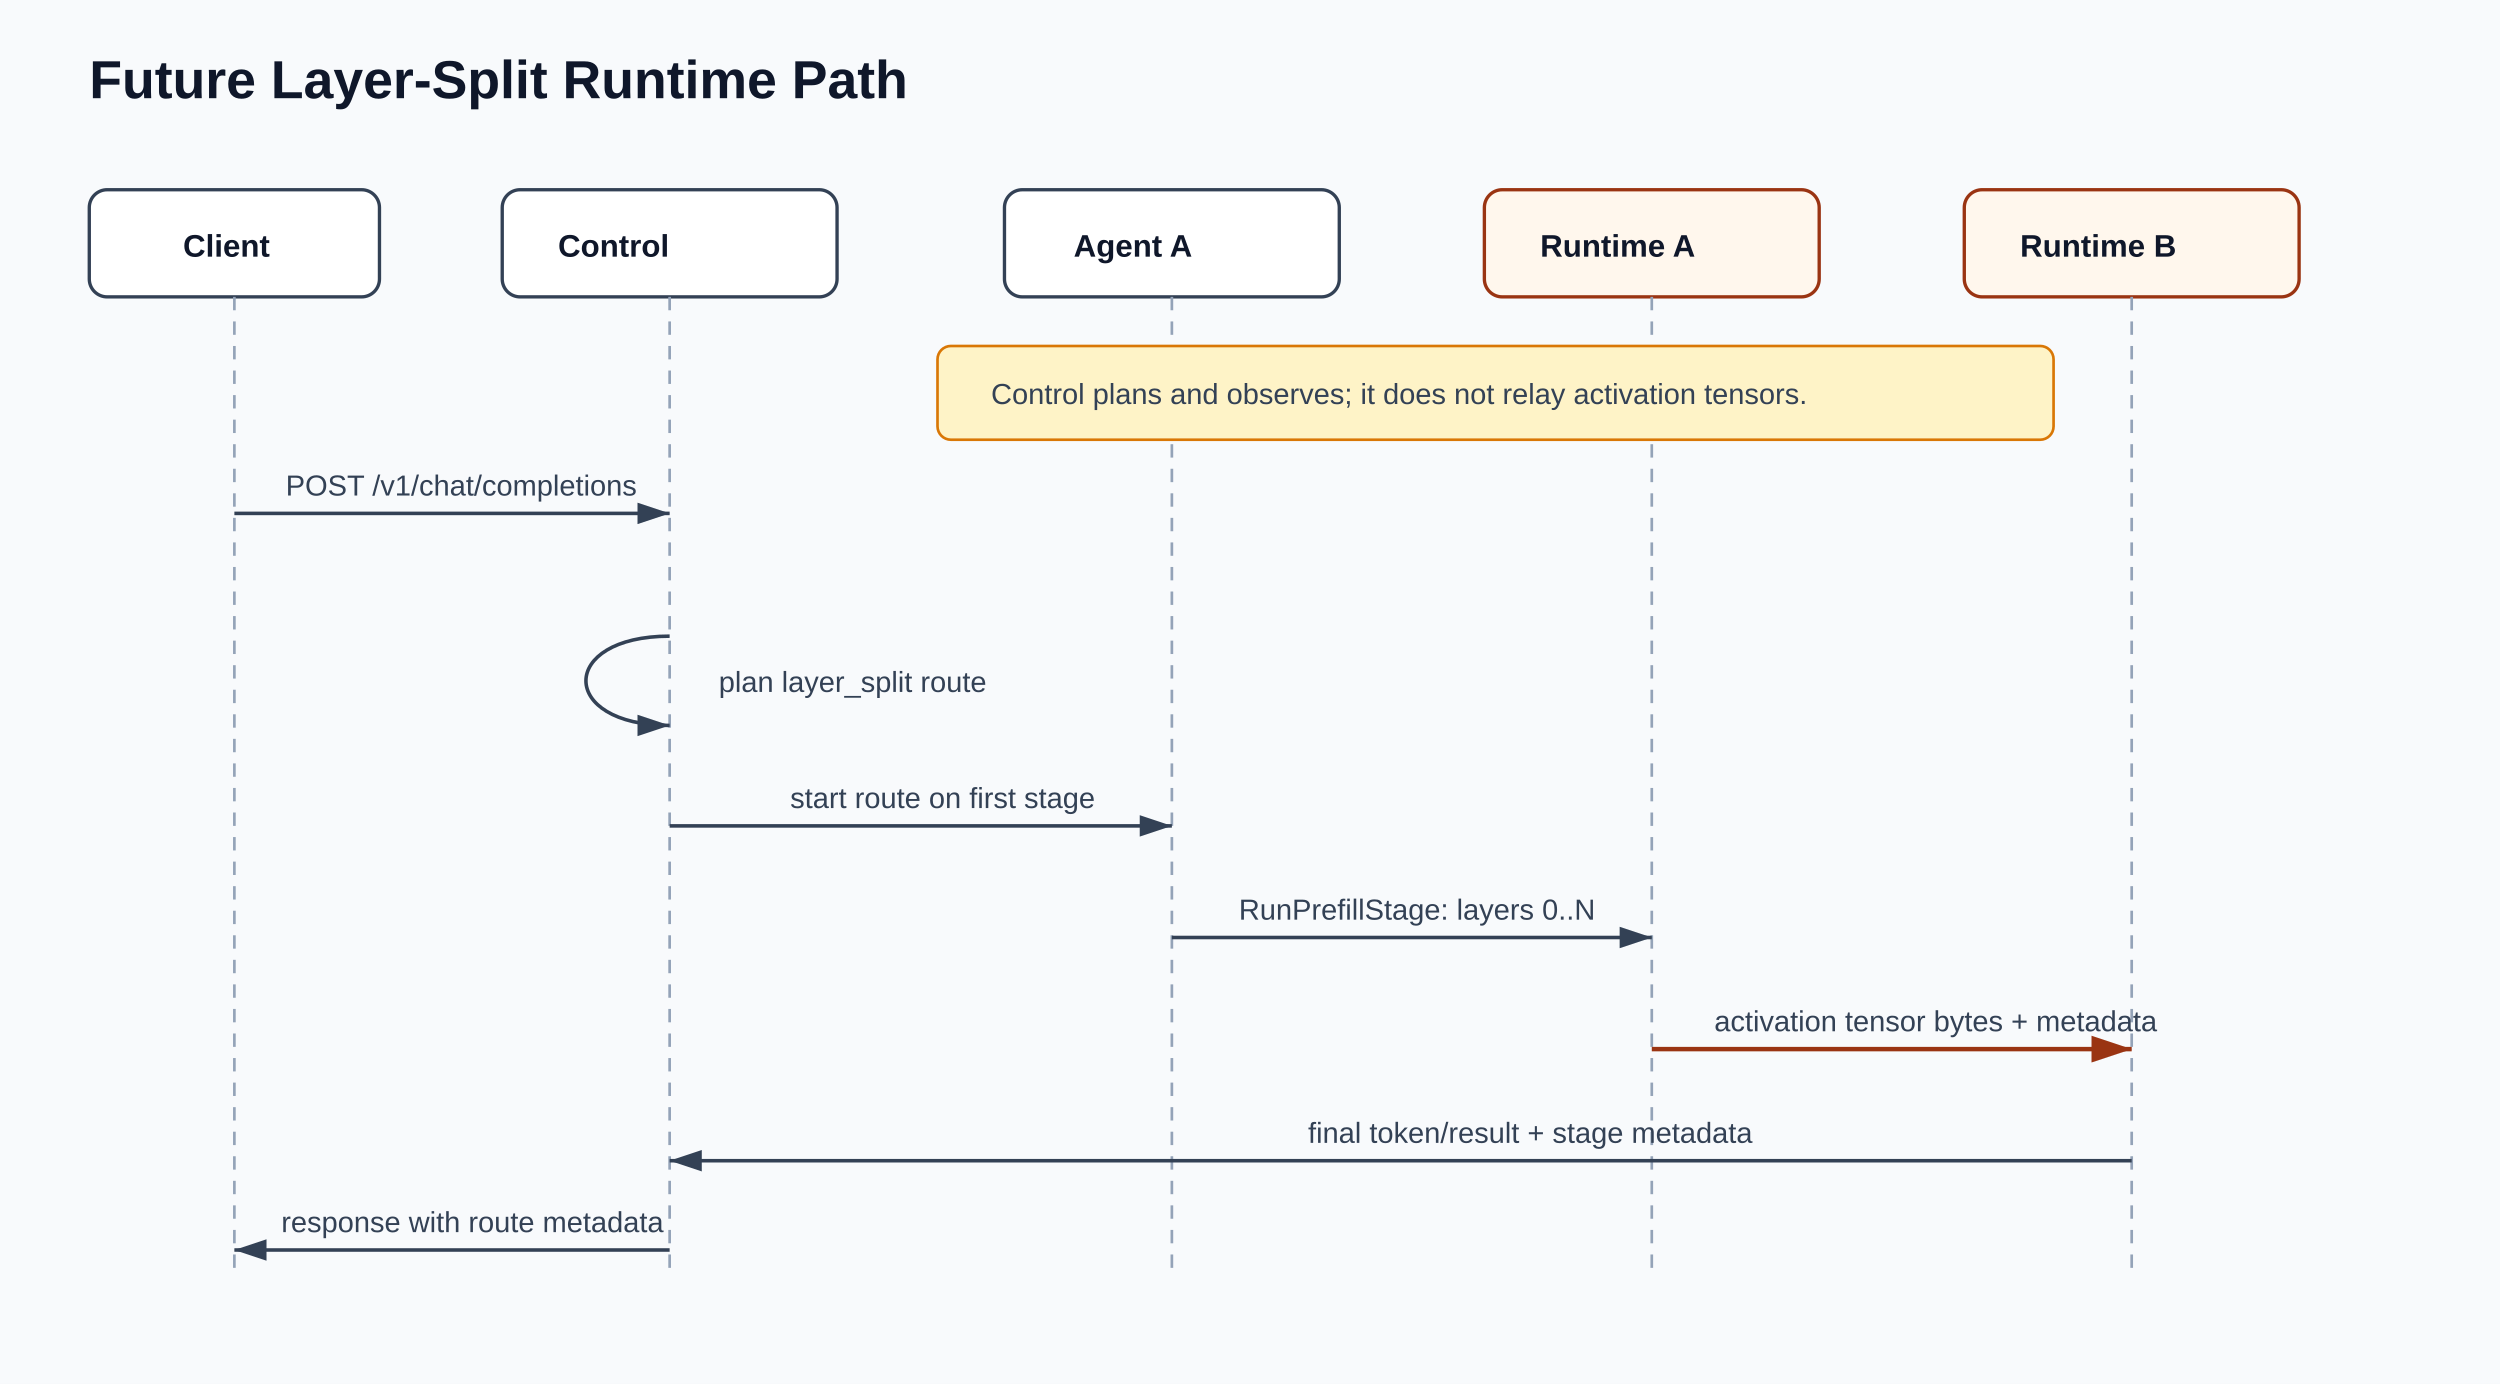
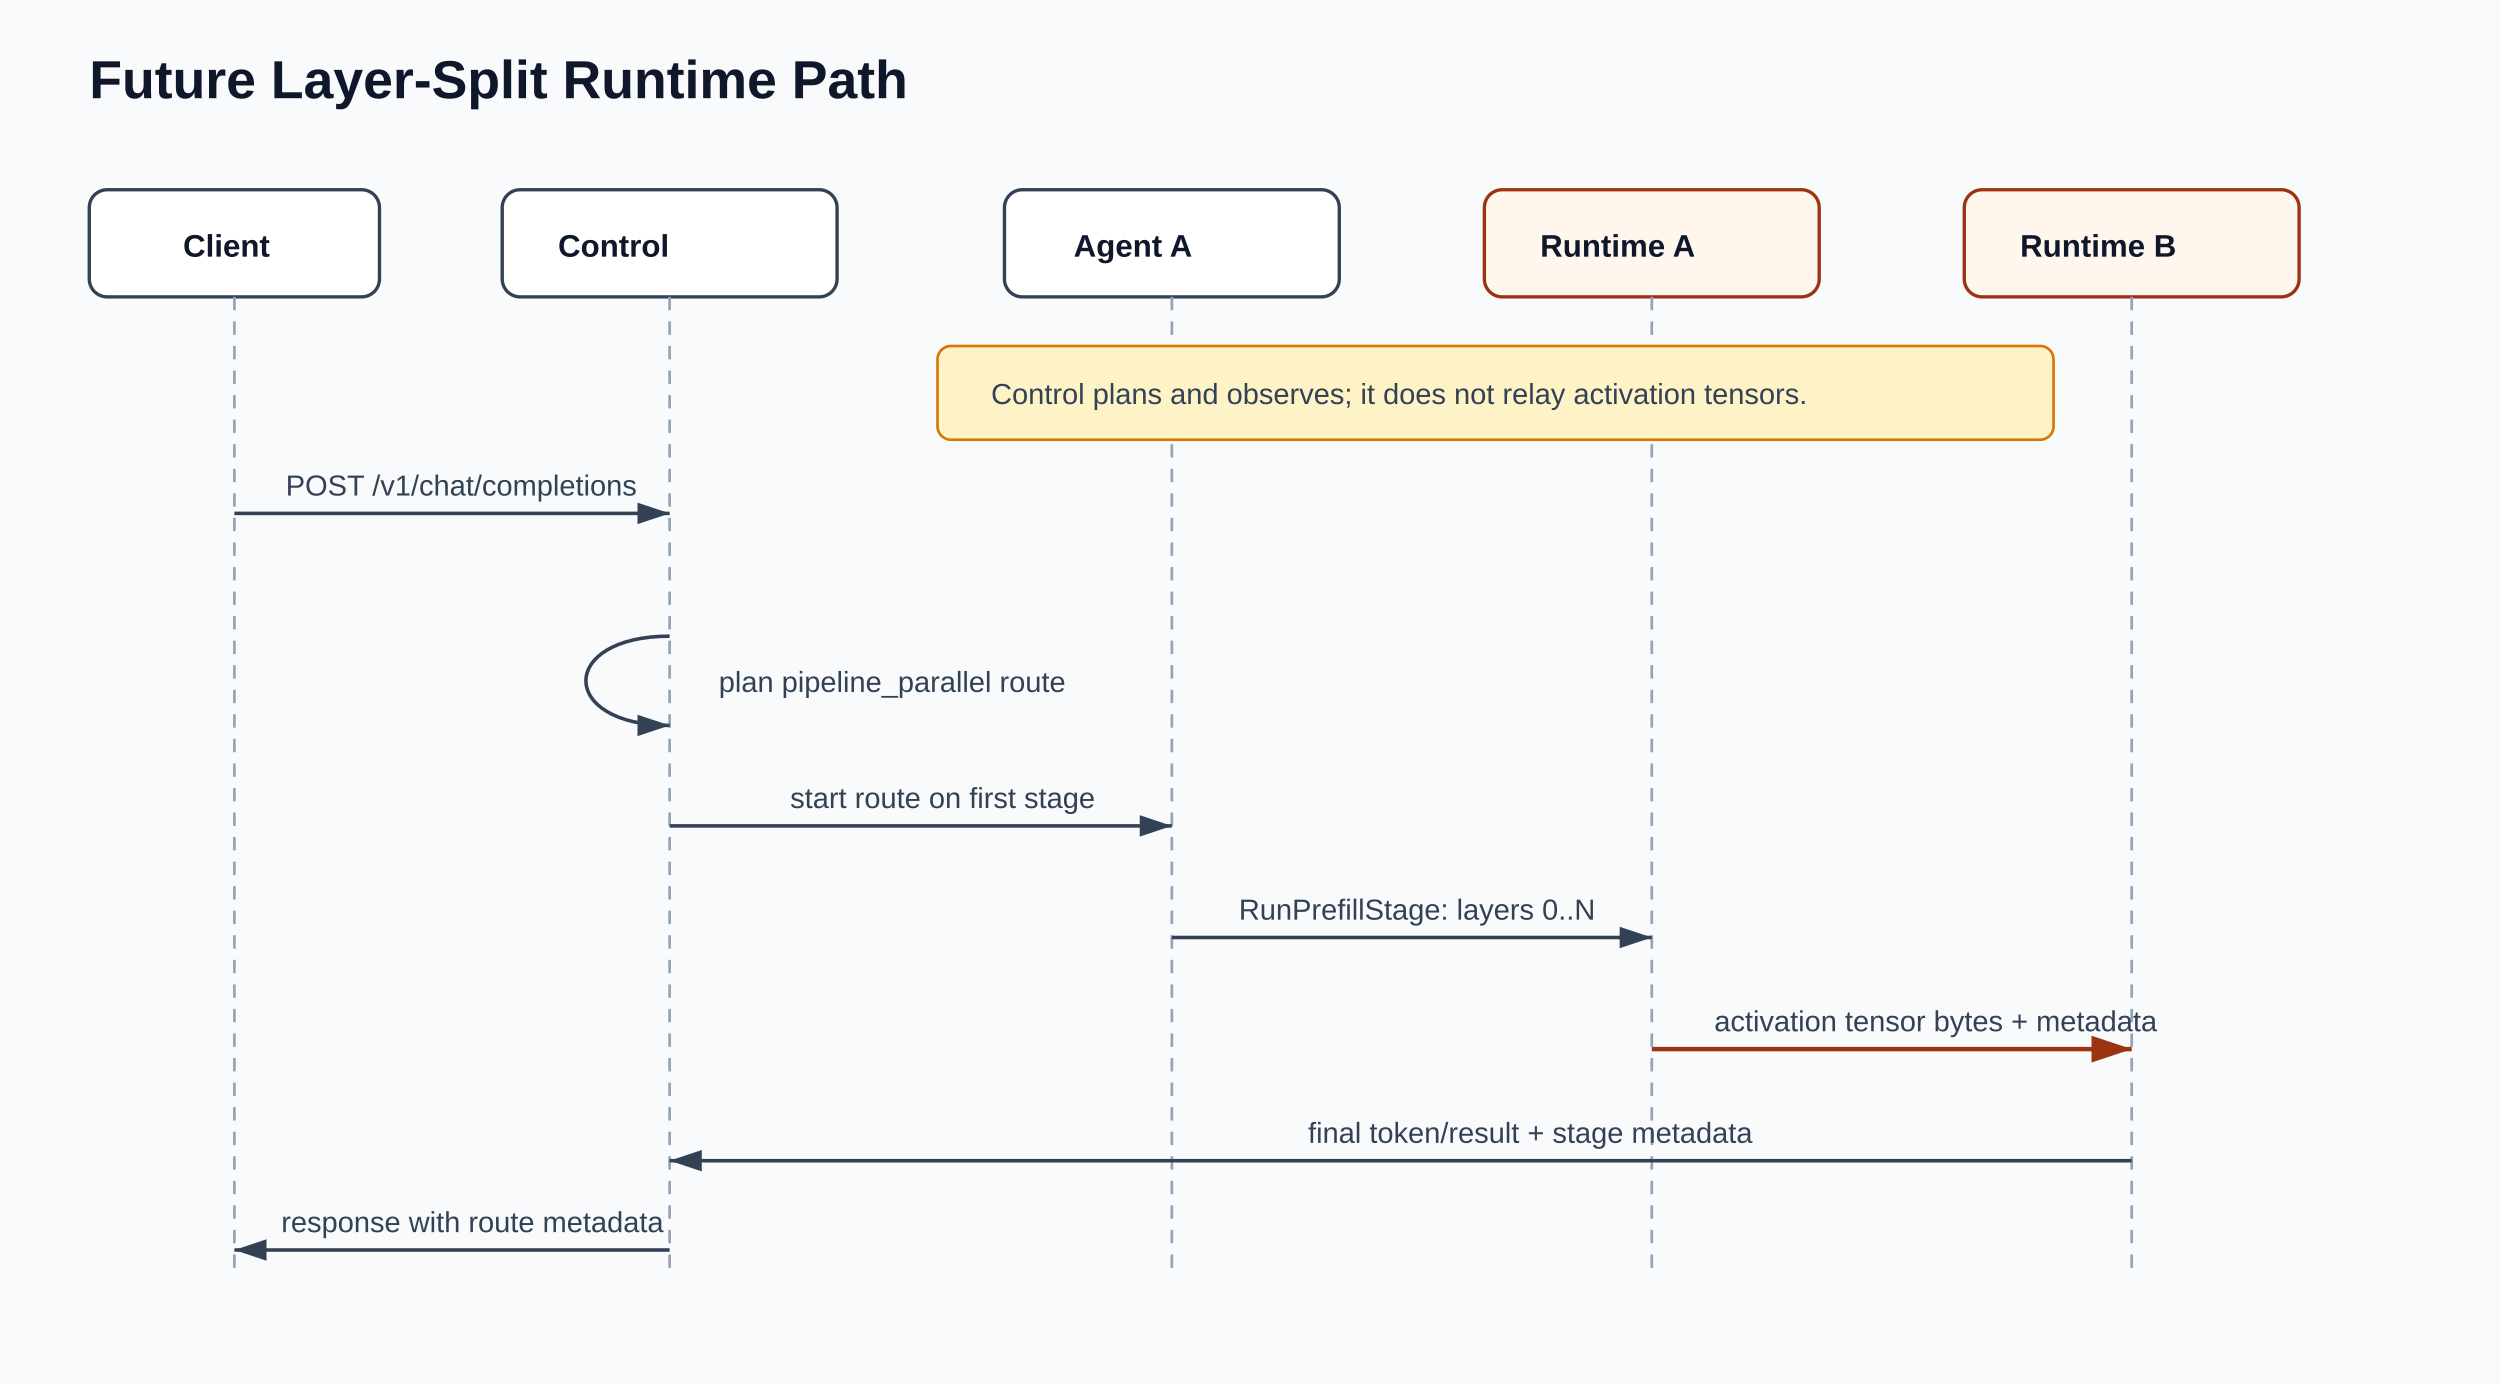
<svg xmlns="http://www.w3.org/2000/svg" viewBox="0 0 1120 620" role="img" aria-labelledby="title desc">
  <defs>
    <marker id="arrow" markerWidth="10" markerHeight="10" refX="9" refY="3" orient="auto" markerUnits="strokeWidth">
      <path d="M0,0 L0,6 L9,3 z" fill="#334155" />
    </marker>
    <marker id="tensor-arrow" markerWidth="10" markerHeight="10" refX="9" refY="3" orient="auto" markerUnits="strokeWidth">
      <path d="M0,0 L0,6 L9,3 z" fill="#9a3412" />
    </marker>
  </defs>
  <style>
    .bg { fill: #f8fafc; }
    .title { font: 700 24px Arial, sans-serif; fill: #0f172a; }
    .head { fill: #ffffff; stroke: #334155; stroke-width: 1.5; rx: 8; }
    .future { fill: #fff7ed; stroke: #9a3412; stroke-width: 1.5; rx: 8; }
    .lane { stroke: #94a3b8; stroke-width: 1.2; stroke-dasharray: 6 5; }
    .arrow { stroke: #334155; stroke-width: 1.6; fill: none; marker-end: url(#arrow); }
    .tensor { stroke: #9a3412; stroke-width: 2; fill: none; marker-end: url(#tensor-arrow); }
    .label { font: 700 14px Arial, sans-serif; fill: #0f172a; }
    .text { font: 13px Arial, sans-serif; fill: #334155; }
    .note { fill: #fef3c7; stroke: #d97706; stroke-width: 1.2; rx: 6; }
  </style>
  <rect class="bg" width="1120" height="620" />
  <text class="title" x="40" y="44">Future Layer-Split Runtime Path</text>
  <rect class="head" x="40" y="85" width="130" height="48" />
  <text class="label" x="82" y="115">Client</text>
  <rect class="head" x="225" y="85" width="150" height="48" />
  <text class="label" x="250" y="115">Control</text>
  <rect class="head" x="450" y="85" width="150" height="48" />
  <text class="label" x="481" y="115">Agent A</text>
  <rect class="future" x="665" y="85" width="150" height="48" />
  <text class="label" x="690" y="115">Runtime A</text>
  <rect class="future" x="880" y="85" width="150" height="48" />
  <text class="label" x="905" y="115">Runtime B</text>
  <line class="lane" x1="105" y1="133" x2="105" y2="570" />
  <line class="lane" x1="300" y1="133" x2="300" y2="570" />
  <line class="lane" x1="525" y1="133" x2="525" y2="570" />
  <line class="lane" x1="740" y1="133" x2="740" y2="570" />
  <line class="lane" x1="955" y1="133" x2="955" y2="570" />
  <rect class="note" x="420" y="155" width="500" height="42" />
  <text class="text" x="444" y="181">Control plans and observes; it does not relay activation tensors.</text>
  <path class="arrow" d="M105 230 H300" />
  <text class="text" x="128" y="222">POST /v1/chat/completions</text>
  <path class="arrow" d="M300 285 C250 285 250 325 300 325" />
-   <text class="text" x="322" y="310">plan layer_split route</text>
+   <text class="text" x="322" y="310">plan pipeline_parallel route</text>
  <path class="arrow" d="M300 370 H525" />
  <text class="text" x="354" y="362">start route on first stage</text>
  <path class="arrow" d="M525 420 H740" />
  <text class="text" x="555" y="412">RunPrefillStage: layers 0..N</text>
  <path class="tensor" d="M740 470 H955" />
  <text class="text" x="768" y="462">activation tensor bytes + metadata</text>
  <path class="arrow" d="M955 520 H300" />
  <text class="text" x="586" y="512">final token/result + stage metadata</text>
  <path class="arrow" d="M300 560 H105" />
  <text class="text" x="126" y="552">response with route metadata</text>
</svg>
